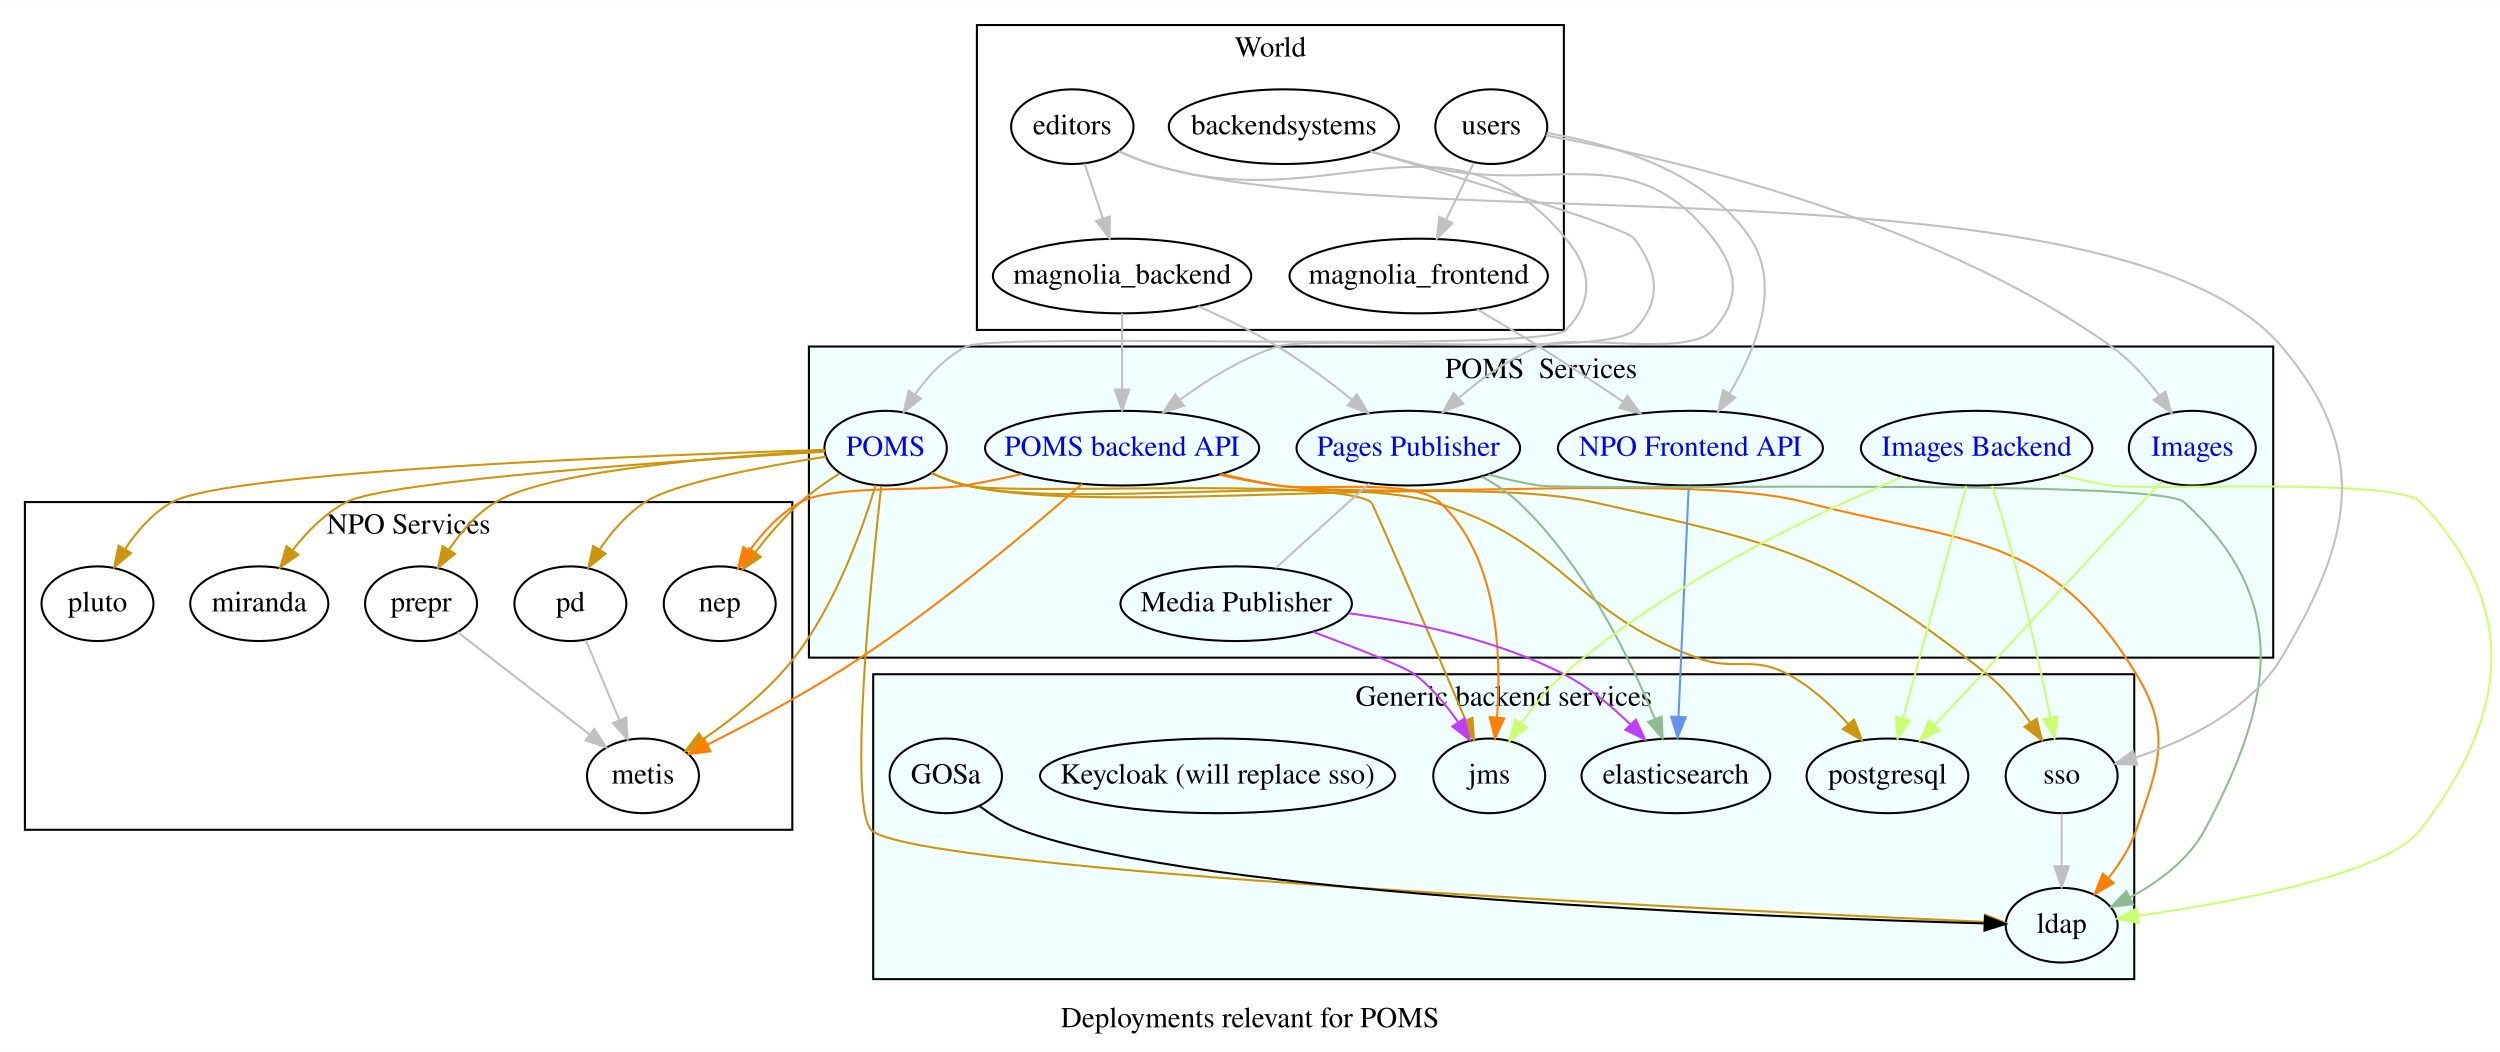
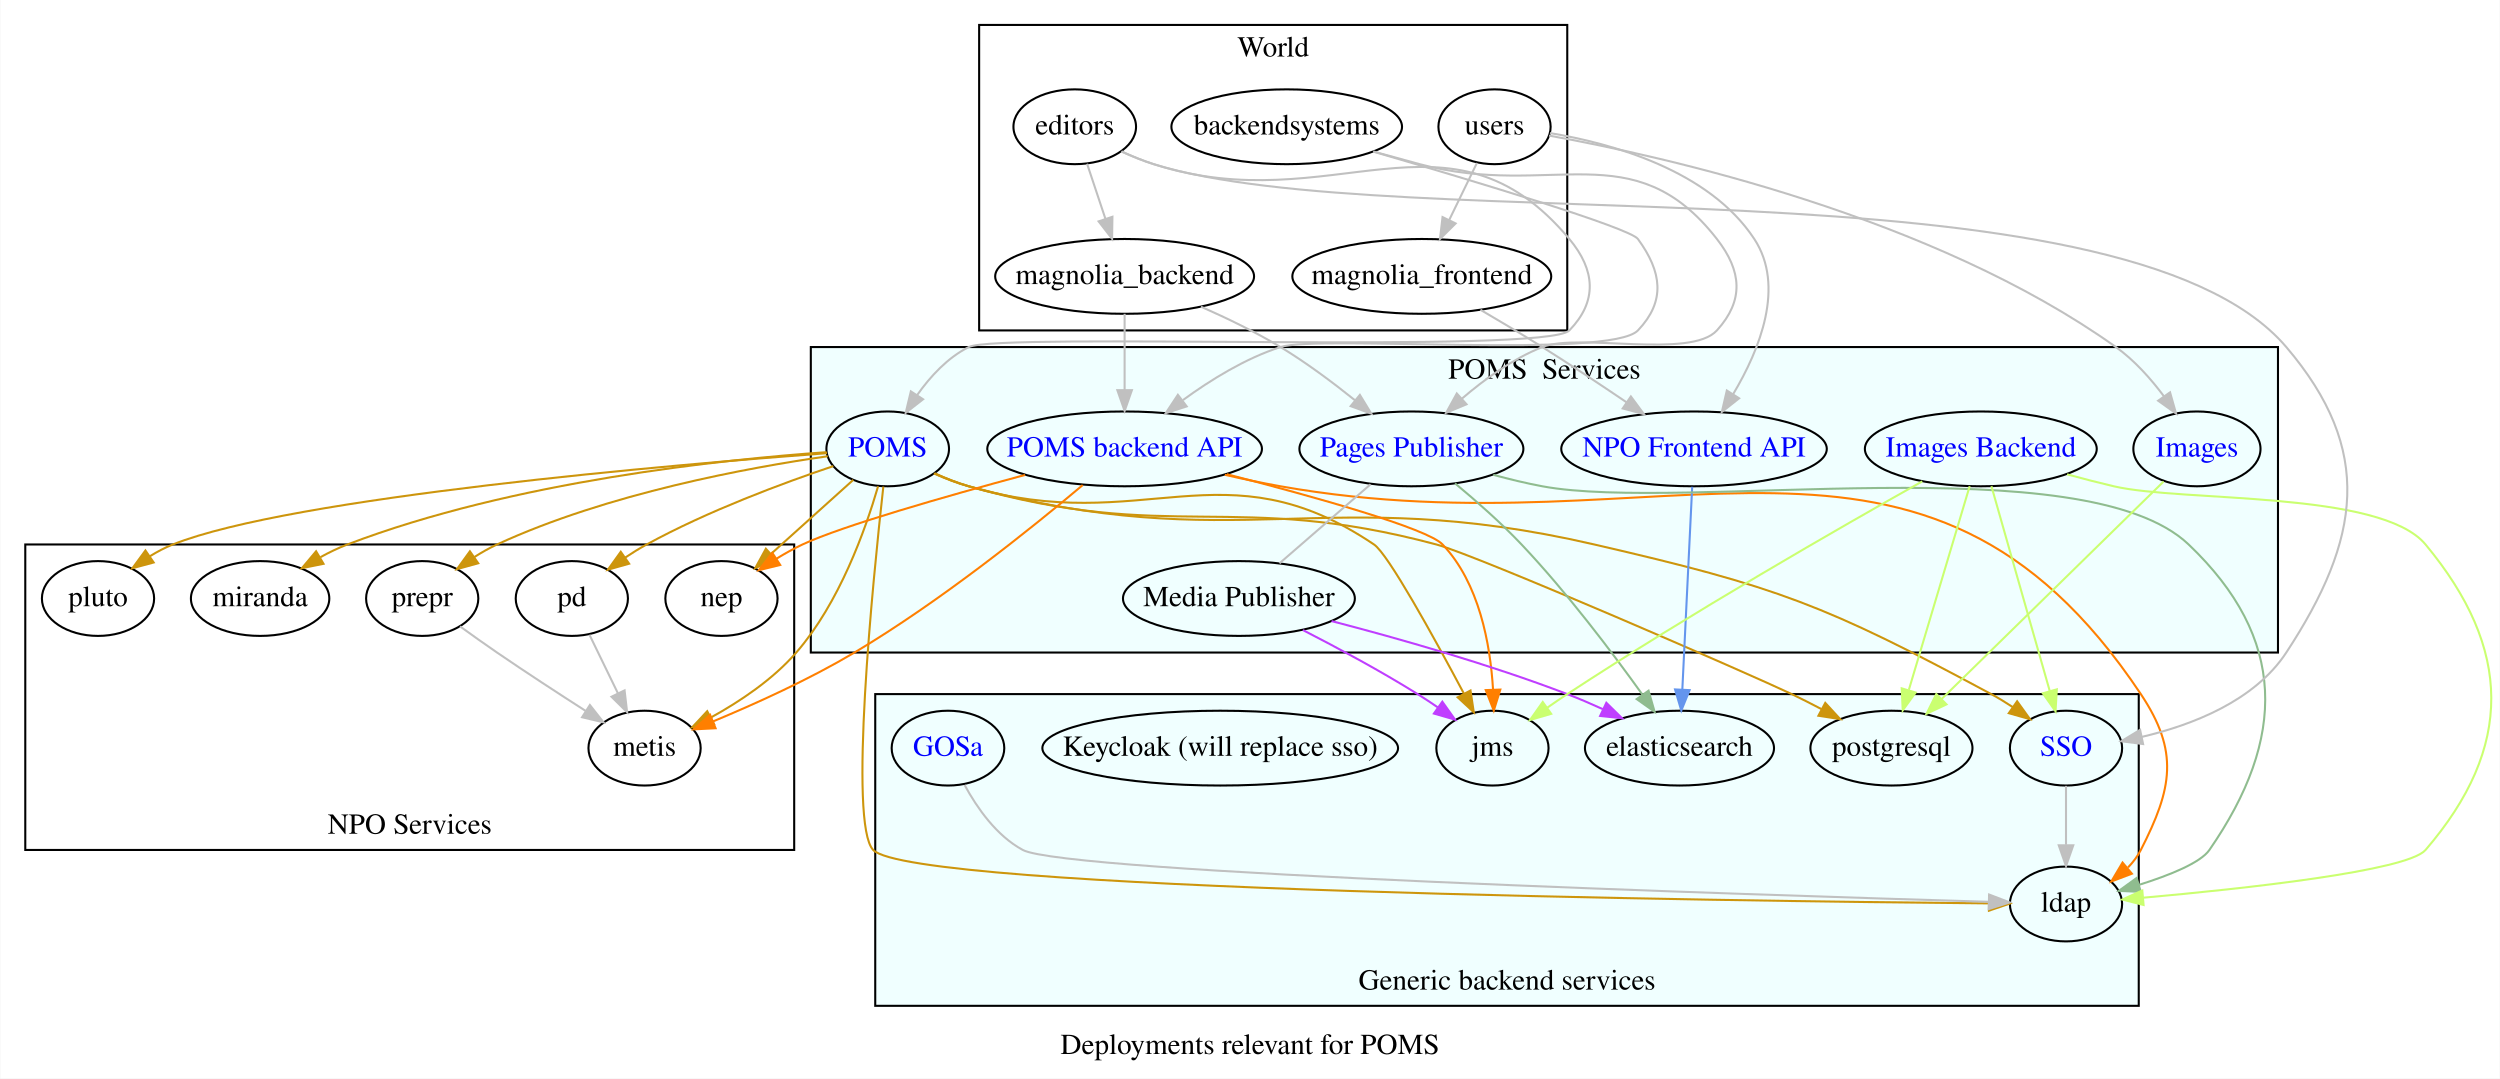
- <svg xmlns="http://www.w3.org/2000/svg" xmlns:xlink="http://www.w3.org/1999/xlink" width="1205pt" height="507pt" viewBox="0.00 0.00 1205.34 507.00">
-   <g id="graph0" class="graph" transform="scale(1 1) rotate(0) translate(4 503)">
-     <polygon fill="#ffffff" stroke="transparent" points="-4,4 -4,-503 1201.341,-503 1201.341,4 -4,4" />
-     <text text-anchor="middle" x="598.67" y="-7.8" font-family="Times,serif" font-size="14.00" fill="#000000">Deployments relevant for POMS</text>
+ <svg xmlns="http://www.w3.org/2000/svg" xmlns:xlink="http://www.w3.org/1999/xlink" width="1203pt" height="519pt" viewBox="0.00 0.00 1202.67 519.00">
+   <g id="graph0" class="graph" transform="scale(1 1) rotate(0) translate(4 515)">
+     <polygon fill="#ffffff" stroke="transparent" points="-4,4 -4,-515 1198.667,-515 1198.667,4 -4,4" />
+     <text text-anchor="middle" x="597.333" y="-7.8" font-family="Times,serif" font-size="14.00" fill="#000000">Deployments relevant for POMS</text>
    <g id="clust1" class="cluster">
-       <polygon fill="#f0ffff" stroke="#000000" points="417,-31 417,-178 1025,-178 1025,-31 417,-31" />
-       <text text-anchor="middle" x="721" y="-162.8" font-family="Times,serif" font-size="14.00" fill="#000000">Generic backend services</text>
+       <polygon fill="#f0ffff" stroke="#000000" points="417,-31 417,-181 1025,-181 1025,-31 417,-31" />
+       <text text-anchor="middle" x="721" y="-38.8" font-family="Times,serif" font-size="14.00" fill="#000000">Generic backend services</text>
    </g>
    <g id="clust2" class="cluster">
-       <polygon fill="none" stroke="#000000" points="467,-344 467,-491 750,-491 750,-344 467,-344" />
-       <text text-anchor="middle" x="608.5" y="-475.8" font-family="Times,serif" font-size="14.00" fill="#000000">World</text>
+       <polygon fill="none" stroke="#000000" points="467,-356 467,-503 750,-503 750,-356 467,-356" />
+       <text text-anchor="middle" x="608.5" y="-487.8" font-family="Times,serif" font-size="14.00" fill="#000000">World</text>
    </g>
    <g id="clust3" class="cluster">
-       <polygon fill="#f0ffff" stroke="#000000" points="386,-186 386,-336 1092,-336 1092,-186 386,-186" />
-       <text text-anchor="middle" x="739" y="-320.8" font-family="Times,serif" font-size="14.00" fill="#000000">POMS  Services</text>
+       <polygon fill="#f0ffff" stroke="#000000" points="386,-201 386,-348 1092,-348 1092,-201 386,-201" />
+       <text text-anchor="middle" x="739" y="-332.8" font-family="Times,serif" font-size="14.00" fill="#000000">POMS  Services</text>
    </g>
    <g id="clust4" class="cluster">
-       <polygon fill="none" stroke="#000000" points="8,-103 8,-261 378,-261 378,-103 8,-103" />
-       <text text-anchor="middle" x="193" y="-245.8" font-family="Times,serif" font-size="14.00" fill="#000000">NPO Services</text>
+       <polygon fill="none" stroke="#000000" points="8,-106 8,-253 378,-253 378,-106 8,-106" />
+       <text text-anchor="middle" x="193" y="-113.8" font-family="Times,serif" font-size="14.00" fill="#000000">NPO Services</text>
    </g>
    <g id="node1" class="node">
      <g id="a_node1">
        <a xlink:href="https://poms.omroep.nl/" xlink:title="POMS">
-           <ellipse fill="none" stroke="#000000" cx="423" cy="-287" rx="29.497" ry="18" />
-           <text text-anchor="middle" x="423" y="-283.3" font-family="Times,serif" font-size="14.00" fill="#0000ff">POMS</text>
+           <ellipse fill="none" stroke="#000000" cx="423" cy="-299" rx="29.497" ry="18" />
+           <text text-anchor="middle" x="423" y="-295.3" font-family="Times,serif" font-size="14.00" fill="#0000ff">POMS</text>
        </a>
      </g>
    </g>
    <g id="node8" class="node">
-       <ellipse fill="none" stroke="#000000" cx="906" cy="-129" rx="38.993" ry="18" />
-       <text text-anchor="middle" x="906" y="-125.3" font-family="Times,serif" font-size="14.00" fill="#000000">postgresql</text>
+       <ellipse fill="none" stroke="#000000" cx="906" cy="-155" rx="38.993" ry="18" />
+       <text text-anchor="middle" x="906" y="-151.3" font-family="Times,serif" font-size="14.00" fill="#000000">postgresql</text>
    </g>
    <g id="edge9" class="edge">
-       <path fill="none" stroke="#cd950c" d="M445.138,-274.951C450.511,-272.546 456.342,-270.349 462,-269 510.668,-257.4 638.98,-275.042 687,-261 749.917,-242.601 752.573,-208.887 814,-186 832.625,-179.06 840.442,-187.315 858,-178 869.065,-172.129 879.141,-162.81 887.173,-153.868" />
-       <polygon fill="#cd950c" stroke="#cd950c" points="889.876,-156.092 893.678,-146.203 884.539,-151.563 889.876,-156.092" />
+       <path fill="none" stroke="#cd950c" d="M445.646,-287.125C450.899,-284.774 456.55,-282.556 462,-281 558.899,-253.335 589.646,-279.02 687,-253 706.917,-247.677 839.414,-189.92 858,-181 862.686,-178.751 867.567,-176.272 872.345,-173.766" />
+       <polygon fill="#cd950c" stroke="#cd950c" points="874.158,-176.765 881.327,-168.964 870.857,-170.592 874.158,-176.765" />
    </g>
    <g id="node10" class="node">
-       <ellipse fill="none" stroke="#000000" cx="990" cy="-129" rx="27" ry="18" />
-       <text text-anchor="middle" x="990" y="-125.3" font-family="Times,serif" font-size="14.00" fill="#000000">sso</text>
+       <g id="a_node10">
+         <a xlink:href="https://sso.omroep.nl" xlink:title="SSO">
+           <ellipse fill="none" stroke="#000000" cx="990" cy="-155" rx="27" ry="18" />
+           <text text-anchor="middle" x="990" y="-151.3" font-family="Times,serif" font-size="14.00" fill="#0000ff">SSO</text>
+         </a>
+       </g>
    </g>
    <g id="edge10" class="edge">
-       <path fill="none" stroke="#cd950c" d="M445.129,-274.913C450.503,-272.511 456.336,-270.323 462,-269 527.375,-253.731 698.471,-275.596 764,-261 853.946,-240.965 882.03,-235.549 954,-178 961.992,-171.609 969.093,-163.033 974.832,-154.842" />
-       <polygon fill="#cd950c" stroke="#cd950c" points="977.928,-156.504 980.503,-146.227 972.082,-152.655 977.928,-156.504" />
+       <path fill="none" stroke="#cd950c" d="M445.197,-287.185C450.568,-284.771 456.383,-282.51 462,-281 591.75,-246.125 632.08,-283.188 763,-253 851.4,-232.616 874.083,-223.934 954,-181 957.491,-179.124 961.032,-176.954 964.462,-174.682" />
+       <polygon fill="#cd950c" stroke="#cd950c" points="966.482,-177.54 972.666,-168.938 962.467,-171.806 966.482,-177.54" />
    </g>
    <g id="node11" class="node">
-       <ellipse fill="none" stroke="#000000" cx="714" cy="-129" rx="27" ry="18" />
-       <text text-anchor="middle" x="714" y="-125.3" font-family="Times,serif" font-size="14.00" fill="#000000">jms</text>
+       <ellipse fill="none" stroke="#000000" cx="714" cy="-155" rx="27" ry="18" />
+       <text text-anchor="middle" x="714" y="-151.3" font-family="Times,serif" font-size="14.00" fill="#000000">jms</text>
    </g>
    <g id="edge11" class="edge">
-       <path fill="none" stroke="#cd950c" d="M445.144,-274.973C450.516,-272.568 456.346,-270.364 462,-269 483.08,-263.915 639.128,-273.281 657,-261 658.166,-260.199 686.268,-194.329 702.57,-155.955" />
-       <polygon fill="#cd950c" stroke="#cd950c" points="705.943,-156.964 706.63,-146.392 699.5,-154.229 705.943,-156.964" />
+       <path fill="none" stroke="#cd950c" d="M445.668,-287.201C450.92,-284.846 456.565,-282.607 462,-281 545.962,-256.172 584.408,-301.953 657,-253 663.751,-248.447 685.593,-208.828 700.194,-181.382" />
+       <polygon fill="#cd950c" stroke="#cd950c" points="703.438,-182.735 705.02,-172.259 697.251,-179.461 703.438,-182.735" />
    </g>
    <g id="node12" class="node">
-       <ellipse fill="none" stroke="#000000" cx="990" cy="-57" rx="27" ry="18" />
-       <text text-anchor="middle" x="990" y="-53.3" font-family="Times,serif" font-size="14.00" fill="#000000">ldap</text>
+       <ellipse fill="none" stroke="#000000" cx="990" cy="-80" rx="27" ry="18" />
+       <text text-anchor="middle" x="990" y="-76.3" font-family="Times,serif" font-size="14.00" fill="#000000">ldap</text>
    </g>
    <g id="edge12" class="edge">
-       <path fill="none" stroke="#cd950c" d="M420.882,-268.792C415.953,-224.709 404.942,-114.98 416,-103 434.263,-83.214 828.419,-64.147 952.766,-58.606" />
-       <polygon fill="#cd950c" stroke="#cd950c" points="953.1,-62.095 962.936,-58.156 952.791,-55.102 953.1,-62.095" />
+       <path fill="none" stroke="#cd950c" d="M420.901,-280.886C415.815,-235.279 404.099,-118.453 416,-106 434.564,-86.577 828.514,-81.431 952.789,-80.288" />
+       <polygon fill="#cd950c" stroke="#cd950c" points="952.984,-83.787 962.952,-80.198 952.922,-76.787 952.984,-83.787" />
    </g>
    <g id="node20" class="node">
-       <ellipse fill="none" stroke="#000000" cx="306" cy="-129" rx="27" ry="18" />
-       <text text-anchor="middle" x="306" y="-125.3" font-family="Times,serif" font-size="14.00" fill="#000000">metis</text>
+       <ellipse fill="none" stroke="#000000" cx="306" cy="-155" rx="27" ry="18" />
+       <text text-anchor="middle" x="306" y="-151.3" font-family="Times,serif" font-size="14.00" fill="#000000">metis</text>
    </g>
    <g id="edge13" class="edge">
-       <path fill="none" stroke="#cd950c" d="M418.183,-269.164C411.786,-247.806 398.919,-211.699 379,-186 367.009,-170.529 349.915,-156.882 335.282,-146.824" />
-       <polygon fill="#cd950c" stroke="#cd950c" points="336.826,-143.648 326.558,-141.04 332.959,-149.483 336.826,-143.648" />
+       <path fill="none" stroke="#cd950c" d="M418.371,-280.982C412.225,-259.882 399.67,-224.794 379,-201 367.718,-188.013 351.867,-177.42 337.817,-169.688" />
+       <polygon fill="#cd950c" stroke="#cd950c" points="339.393,-166.562 328.91,-165.023 336.145,-172.763 339.393,-166.562" />
    </g>
    <g id="node21" class="node">
-       <ellipse fill="none" stroke="#000000" cx="271" cy="-212" rx="27" ry="18" />
-       <text text-anchor="middle" x="271" y="-208.3" font-family="Times,serif" font-size="14.00" fill="#000000">pd</text>
+       <ellipse fill="none" stroke="#000000" cx="271" cy="-227" rx="27" ry="18" />
+       <text text-anchor="middle" x="271" y="-223.3" font-family="Times,serif" font-size="14.00" fill="#000000">pd</text>
    </g>
    <g id="edge14" class="edge">
-       <path fill="none" stroke="#cd950c" d="M394.312,-282.927C364.789,-278.325 321.167,-270.258 307,-261 298.212,-255.257 290.819,-246.581 285.063,-238.117" />
-       <polygon fill="#cd950c" stroke="#cd950c" points="287.943,-236.122 279.668,-229.506 282.011,-239.839 287.943,-236.122" />
+       <path fill="none" stroke="#cd950c" d="M396.829,-290.708C372.759,-282.601 336.445,-269.144 307,-253 303.525,-251.095 299.994,-248.906 296.569,-246.625" />
+       <polygon fill="#cd950c" stroke="#cd950c" points="298.566,-243.75 288.369,-240.872 294.545,-249.481 298.566,-243.75" />
    </g>
    <g id="node22" class="node">
-       <ellipse fill="none" stroke="#000000" cx="199" cy="-212" rx="27" ry="18" />
-       <text text-anchor="middle" x="199" y="-208.3" font-family="Times,serif" font-size="14.00" fill="#000000">prepr</text>
+       <ellipse fill="none" stroke="#000000" cx="199" cy="-227" rx="27" ry="18" />
+       <text text-anchor="middle" x="199" y="-223.3" font-family="Times,serif" font-size="14.00" fill="#000000">prepr</text>
    </g>
    <g id="edge15" class="edge">
-       <path fill="none" stroke="#cd950c" d="M393.681,-285.709C347.704,-283.231 261.184,-276.599 235,-261 225.846,-255.547 218.314,-246.776 212.548,-238.152" />
-       <polygon fill="#cd950c" stroke="#cd950c" points="215.382,-236.076 207.185,-229.363 209.406,-239.722 215.382,-236.076" />
+       <path fill="none" stroke="#cd950c" d="M394.154,-295.458C356.244,-290.029 288.23,-277.588 235,-253 231.326,-251.303 227.644,-249.208 224.113,-246.95" />
+       <polygon fill="#cd950c" stroke="#cd950c" points="225.946,-243.963 215.736,-241.136 221.955,-249.713 225.946,-243.963" />
    </g>
    <g id="node23" class="node">
-       <ellipse fill="none" stroke="#000000" cx="121" cy="-212" rx="33.295" ry="18" />
-       <text text-anchor="middle" x="121" y="-208.3" font-family="Times,serif" font-size="14.00" fill="#000000">miranda</text>
+       <ellipse fill="none" stroke="#000000" cx="121" cy="-227" rx="33.295" ry="18" />
+       <text text-anchor="middle" x="121" y="-223.3" font-family="Times,serif" font-size="14.00" fill="#000000">miranda</text>
    </g>
    <g id="edge16" class="edge">
-       <path fill="none" stroke="#cd950c" d="M393.528,-285.289C329.753,-281.41 183.059,-271.466 163,-261 152.762,-255.658 143.961,-246.676 137.098,-237.85" />
-       <polygon fill="#cd950c" stroke="#cd950c" points="139.812,-235.63 131.129,-229.56 134.132,-239.72 139.812,-235.63" />
+       <path fill="none" stroke="#cd950c" d="M393.576,-297.412C344.357,-293.971 242.868,-283.493 163,-253 158.646,-251.338 154.248,-249.21 150.021,-246.888" />
+       <polygon fill="#cd950c" stroke="#cd950c" points="151.508,-243.701 141.123,-241.604 147.934,-249.719 151.508,-243.701" />
    </g>
    <g id="node24" class="node">
-       <ellipse fill="none" stroke="#000000" cx="43" cy="-212" rx="27" ry="18" />
-       <text text-anchor="middle" x="43" y="-208.3" font-family="Times,serif" font-size="14.00" fill="#000000">pluto</text>
+       <ellipse fill="none" stroke="#000000" cx="43" cy="-227" rx="27" ry="18" />
+       <text text-anchor="middle" x="43" y="-223.3" font-family="Times,serif" font-size="14.00" fill="#000000">pluto</text>
    </g>
    <g id="edge17" class="edge">
-       <path fill="none" stroke="#cd950c" d="M393.563,-286.176C315.299,-283.791 106.171,-276.067 79,-261 69.584,-255.779 61.956,-246.939 56.186,-238.194" />
-       <polygon fill="#cd950c" stroke="#cd950c" points="59.186,-236.39 51.039,-229.617 53.184,-239.992 59.186,-236.39" />
+       <path fill="none" stroke="#cd950c" d="M393.785,-296.933C321.543,-291.53 136.233,-275.807 79,-253 75.24,-251.502 71.508,-249.524 67.951,-247.328" />
+       <polygon fill="#cd950c" stroke="#cd950c" points="69.778,-244.336 59.552,-241.563 65.816,-250.107 69.778,-244.336" />
    </g>
    <g id="node25" class="node">
-       <ellipse fill="none" stroke="#000000" cx="343" cy="-212" rx="27" ry="18" />
-       <text text-anchor="middle" x="343" y="-208.3" font-family="Times,serif" font-size="14.00" fill="#000000">nep</text>
+       <ellipse fill="none" stroke="#000000" cx="343" cy="-227" rx="27" ry="18" />
+       <text text-anchor="middle" x="343" y="-223.3" font-family="Times,serif" font-size="14.00" fill="#000000">nep</text>
    </g>
    <g id="edge18" class="edge">
-       <path fill="none" stroke="#cd950c" d="M400.758,-274.775C394.386,-270.788 387.643,-266.069 382,-261 374.076,-253.882 366.505,-245.036 360.178,-236.827" />
-       <polygon fill="#cd950c" stroke="#cd950c" points="362.842,-234.544 354.071,-228.602 357.222,-238.717 362.842,-234.544" />
+       <path fill="none" stroke="#cd950c" d="M406.424,-284.082C394.978,-273.78 379.581,-259.923 366.824,-248.442" />
+       <polygon fill="#cd950c" stroke="#cd950c" points="369.055,-245.741 359.281,-241.653 364.373,-250.944 369.055,-245.741" />
    </g>
    <g id="node2" class="node">
      <g id="a_node2">
        <a xlink:href="https://api.poms.omroep.nl/" xlink:title="POMS backend API">
-           <ellipse fill="none" stroke="#000000" cx="537" cy="-287" rx="66.089" ry="18" />
-           <text text-anchor="middle" x="537" y="-283.3" font-family="Times,serif" font-size="14.00" fill="#0000ff">POMS backend API</text>
+           <ellipse fill="none" stroke="#000000" cx="537" cy="-299" rx="66.089" ry="18" />
+           <text text-anchor="middle" x="537" y="-295.3" font-family="Times,serif" font-size="14.00" fill="#0000ff">POMS backend API</text>
        </a>
      </g>
    </g>
    <g id="edge19" class="edge">
-       <path fill="none" stroke="#ff7f00" d="M584.816,-274.519C593.804,-272.459 603.156,-270.508 612,-269 629.176,-266.071 677.21,-272.833 690,-261 718.17,-234.936 720.02,-187.743 717.762,-157.415" />
-       <polygon fill="#ff7f00" stroke="#ff7f00" points="721.21,-156.702 716.785,-147.075 714.241,-157.36 721.21,-156.702" />
+       <path fill="none" stroke="#ff7f00" d="M586.198,-286.809C628.072,-276.014 682.6,-260.795 690,-253 707.643,-234.417 712.959,-205.072 714.276,-183.332" />
+       <polygon fill="#ff7f00" stroke="#ff7f00" points="717.783,-183.171 714.64,-173.053 710.788,-182.923 717.783,-183.171" />
    </g>
    <g id="edge20" class="edge">
-       <path fill="none" stroke="#ff7f00" d="M583.933,-274.187C593.173,-272.104 602.843,-270.23 612,-269 667.97,-261.482 811.354,-275.245 866,-261 943.519,-240.792 984.392,-246.457 1026,-178 1043.313,-149.515 1036.865,-134.513 1026,-103 1023.101,-94.593 1017.965,-86.549 1012.463,-79.604" />
-       <polygon fill="#ff7f00" stroke="#ff7f00" points="1015.114,-77.319 1005.95,-72.002 1009.798,-81.873 1015.114,-77.319" />
+       <path fill="none" stroke="#ff7f00" d="M585.235,-286.524C594.098,-284.488 603.298,-282.544 612,-281 798.38,-247.93 920.968,-338.479 1026,-181 1044.496,-153.269 1041.175,-135.679 1026,-106 1024.421,-102.911 1022.284,-100.105 1019.835,-97.577" />
+       <polygon fill="#ff7f00" stroke="#ff7f00" points="1021.704,-94.576 1011.796,-90.826 1017.203,-99.937 1021.704,-94.576" />
    </g>
    <g id="edge21" class="edge">
-       <path fill="none" stroke="#ff7f00" d="M517.758,-269.766C493.734,-248.684 450.928,-212.534 411,-186 387.073,-170.1 358.301,-154.72 336.931,-143.951" />
-       <polygon fill="#ff7f00" stroke="#ff7f00" points="338.481,-140.813 327.97,-139.487 335.36,-147.079 338.481,-140.813" />
+       <path fill="none" stroke="#ff7f00" d="M516.825,-281.569C492.072,-260.721 448.294,-225.566 407,-201 385.228,-188.047 359.177,-176.265 338.986,-167.868" />
+       <polygon fill="#ff7f00" stroke="#ff7f00" points="340.17,-164.571 329.589,-164.028 337.522,-171.051 340.17,-164.571" />
    </g>
    <g id="edge22" class="edge">
-       <path fill="none" stroke="#ff7f00" d="M488.542,-274.519C479.434,-272.459 469.959,-270.508 461,-269 443.599,-266.071 397.488,-269.455 382,-261 372.02,-255.551 363.686,-246.377 357.318,-237.431" />
-       <polygon fill="#ff7f00" stroke="#ff7f00" points="360.235,-235.497 351.825,-229.052 354.381,-239.334 360.235,-235.497" />
+       <path fill="none" stroke="#ff7f00" d="M489.089,-286.466C451.001,-276.191 401.063,-261.934 382,-253 377.825,-251.043 373.588,-248.68 369.521,-246.184" />
+       <polygon fill="#ff7f00" stroke="#ff7f00" points="371.267,-243.145 360.978,-240.619 367.447,-249.01 371.267,-243.145" />
    </g>
    <g id="node3" class="node">
      <g id="a_node3">
        <a xlink:href="https://rs.poms.omroep.nl/" xlink:title="NPO Frontend API">
-           <ellipse fill="none" stroke="#000000" cx="811" cy="-287" rx="63.889" ry="18" />
-           <text text-anchor="middle" x="811" y="-283.3" font-family="Times,serif" font-size="14.00" fill="#0000ff">NPO Frontend API</text>
+           <ellipse fill="none" stroke="#000000" cx="811" cy="-299" rx="63.889" ry="18" />
+           <text text-anchor="middle" x="811" y="-295.3" font-family="Times,serif" font-size="14.00" fill="#0000ff">NPO Frontend API</text>
        </a>
      </g>
    </g>
    <g id="node9" class="node">
-       <ellipse fill="none" stroke="#000000" cx="804" cy="-129" rx="45.492" ry="18" />
-       <text text-anchor="middle" x="804" y="-125.3" font-family="Times,serif" font-size="14.00" fill="#000000">elasticsearch</text>
+       <ellipse fill="none" stroke="#000000" cx="804" cy="-155" rx="45.492" ry="18" />
+       <text text-anchor="middle" x="804" y="-151.3" font-family="Times,serif" font-size="14.00" fill="#000000">elasticsearch</text>
    </g>
    <g id="edge23" class="edge">
-       <path fill="none" stroke="#6495ed" d="M810.197,-268.875C808.99,-241.639 806.698,-189.907 805.265,-157.562" />
-       <polygon fill="#6495ed" stroke="#6495ed" points="808.755,-157.235 804.815,-147.4 801.761,-157.545 808.755,-157.235" />
+       <path fill="none" stroke="#6495ed" d="M810.113,-280.762C808.919,-256.201 806.783,-212.247 805.378,-183.354" />
+       <polygon fill="#6495ed" stroke="#6495ed" points="808.861,-182.908 804.879,-173.09 801.869,-183.248 808.861,-182.908" />
    </g>
    <g id="node4" class="node">
      <g id="a_node4">
        <a xlink:href="https://publish.pages.omroep.nl/" xlink:title="Pages Publisher">
-           <ellipse fill="none" stroke="#000000" cx="675" cy="-287" rx="53.891" ry="18" />
-           <text text-anchor="middle" x="675" y="-283.3" font-family="Times,serif" font-size="14.00" fill="#0000ff">Pages Publisher</text>
+           <ellipse fill="none" stroke="#000000" cx="675" cy="-299" rx="53.891" ry="18" />
+           <text text-anchor="middle" x="675" y="-295.3" font-family="Times,serif" font-size="14.00" fill="#0000ff">Pages Publisher</text>
        </a>
      </g>
    </g>
    <g id="node5" class="node">
-       <ellipse fill="none" stroke="#000000" cx="592" cy="-212" rx="55.79" ry="18" />
-       <text text-anchor="middle" x="592" y="-208.3" font-family="Times,serif" font-size="14.00" fill="#000000">Media Publisher</text>
+       <ellipse fill="none" stroke="#000000" cx="592" cy="-227" rx="55.79" ry="18" />
+       <text text-anchor="middle" x="592" y="-223.3" font-family="Times,serif" font-size="14.00" fill="#000000">Media Publisher</text>
    </g>
    <g id="edge28" class="edge">
-       <path fill="none" stroke="#c0c0c0" d="M656.166,-269.981C642.678,-257.794 624.583,-241.442 611.047,-229.211" />
+       <path fill="none" stroke="#c0c0c0" d="M655.33,-281.937C642.099,-270.46 624.73,-255.392 611.529,-243.94" />
    </g>
    <g id="edge24" class="edge">
-       <path fill="none" stroke="#8fbc8f" d="M710.535,-273.233C716.786,-269.829 722.911,-265.762 728,-261 759.607,-231.423 781.868,-185.697 793.812,-156.57" />
-       <polygon fill="#8fbc8f" stroke="#8fbc8f" points="797.169,-157.599 797.604,-147.013 790.662,-155.017 797.169,-157.599" />
+       <path fill="none" stroke="#8fbc8f" d="M695.985,-282.414C706.086,-274.032 718.118,-263.442 728,-253 749.754,-230.011 771.584,-201.11 786.23,-180.667" />
+       <polygon fill="#8fbc8f" stroke="#8fbc8f" points="789.117,-182.647 792.046,-172.465 783.407,-178.598 789.117,-182.647" />
    </g>
    <g id="edge25" class="edge">
-       <path fill="none" stroke="#8fbc8f" d="M713.643,-274.302C721.616,-272.152 730.017,-270.223 738,-269 755.084,-266.383 1036.217,-272.632 1049,-261 1101.041,-213.643 1092.201,-165.037 1059,-103 1051.273,-88.561 1036.789,-77.872 1023.08,-70.45" />
-       <polygon fill="#8fbc8f" stroke="#8fbc8f" points="1024.316,-67.156 1013.804,-65.829 1021.194,-73.421 1024.316,-67.156" />
+       <path fill="none" stroke="#8fbc8f" d="M714.385,-286.517C722.15,-284.406 730.284,-282.436 738,-281 806.219,-268.301 998.765,-300.87 1049,-253 1096.407,-207.825 1096.257,-159.853 1059,-106 1054.728,-99.825 1039.883,-93.85 1025.052,-89.188" />
+       <polygon fill="#8fbc8f" stroke="#8fbc8f" points="1026.002,-85.819 1015.419,-86.326 1024.008,-92.529 1026.002,-85.819" />
    </g>
    <g id="edge26" class="edge">
-       <path fill="none" stroke="#bf3eff" d="M646.302,-207.407C677.934,-203.039 717.802,-194.535 750,-178 761.789,-171.946 772.966,-162.649 782.061,-153.774" />
-       <polygon fill="#bf3eff" stroke="#bf3eff" points="784.687,-156.095 789.178,-146.499 779.683,-151.199 784.687,-156.095" />
+       <path fill="none" stroke="#bf3eff" d="M636.576,-216.131C668.587,-207.819 712.519,-195.366 750,-181 755.602,-178.853 761.419,-176.354 767.072,-173.771" />
+       <polygon fill="#bf3eff" stroke="#bf3eff" points="768.808,-176.822 776.36,-169.391 765.822,-170.49 768.808,-176.822" />
    </g>
    <g id="edge27" class="edge">
-       <path fill="none" stroke="#bf3eff" d="M629.077,-198.432C650.377,-190.446 673.741,-181.284 678,-178 686.19,-171.685 693.384,-163.028 699.144,-154.745" />
-       <polygon fill="#bf3eff" stroke="#bf3eff" points="702.08,-156.651 704.61,-146.363 696.216,-152.828 702.08,-156.651" />
+       <path fill="none" stroke="#bf3eff" d="M622.812,-211.794C639.459,-203.263 660.192,-192.123 678,-181 681.196,-179.004 684.484,-176.822 687.712,-174.599" />
+       <polygon fill="#bf3eff" stroke="#bf3eff" points="689.879,-177.352 696.013,-168.714 685.831,-171.642 689.879,-177.352" />
    </g>
    <g id="node6" class="node">
      <g id="a_node6">
        <a xlink:href="https://images.poms.omroep.nl" xlink:title="Images">
-           <ellipse fill="none" stroke="#000000" cx="1053" cy="-287" rx="30.595" ry="18" />
-           <text text-anchor="middle" x="1053" y="-283.3" font-family="Times,serif" font-size="14.00" fill="#0000ff">Images</text>
+           <ellipse fill="none" stroke="#000000" cx="1053" cy="-299" rx="30.595" ry="18" />
+           <text text-anchor="middle" x="1053" y="-295.3" font-family="Times,serif" font-size="14.00" fill="#0000ff">Images</text>
        </a>
      </g>
    </g>
    <g id="edge29" class="edge">
-       <path fill="none" stroke="#caff70" d="M1038.096,-270.981C1012.283,-243.236 959.107,-186.081 928.683,-153.381" />
-       <polygon fill="#caff70" stroke="#caff70" points="931.205,-150.953 921.831,-146.015 926.08,-155.721 931.205,-150.953" />
+       <path fill="none" stroke="#caff70" d="M1036.989,-283.315C1011.195,-258.048 960.29,-208.182 930.096,-178.605" />
+       <polygon fill="#caff70" stroke="#caff70" points="932.487,-176.047 922.894,-171.549 927.588,-181.048 932.487,-176.047" />
    </g>
    <g id="node7" class="node">
      <g id="a_node7">
-         <a xlink:href="https://images-backend.poms.omroep.nl" xlink:title="Images Backend">
-           <ellipse fill="none" stroke="#000000" cx="949" cy="-287" rx="55.79" ry="18" />
-           <text text-anchor="middle" x="949" y="-283.3" font-family="Times,serif" font-size="14.00" fill="#0000ff">Images Backend</text>
+         <a xlink:href="https://poms.omroep.nl/images/" xlink:title="Images Backend">
+           <ellipse fill="none" stroke="#000000" cx="949" cy="-299" rx="55.79" ry="18" />
+           <text text-anchor="middle" x="949" y="-295.3" font-family="Times,serif" font-size="14.00" fill="#0000ff">Images Backend</text>
        </a>
      </g>
    </g>
    <g id="edge30" class="edge">
-       <path fill="none" stroke="#caff70" d="M944.067,-268.875C936.583,-241.374 922.302,-188.899 913.518,-156.625" />
-       <polygon fill="#caff70" stroke="#caff70" points="916.878,-155.643 910.875,-146.913 910.124,-157.481 916.878,-155.643" />
+       <path fill="none" stroke="#caff70" d="M943.641,-281.053C936.302,-256.477 923.051,-212.101 914.39,-183.097" />
+       <polygon fill="#caff70" stroke="#caff70" points="917.642,-181.753 911.427,-173.173 910.934,-183.756 917.642,-181.753" />
    </g>
    <g id="edge31" class="edge">
-       <path fill="none" stroke="#caff70" d="M956.313,-268.927C957.275,-266.288 958.202,-263.588 959,-261 969.894,-225.649 979.094,-183.961 984.575,-157.036" />
-       <polygon fill="#caff70" stroke="#caff70" points="988.024,-157.636 986.557,-147.143 981.161,-156.261 988.024,-157.636" />
+       <path fill="none" stroke="#caff70" d="M954.11,-281.053C961.145,-256.343 973.88,-211.615 982.135,-182.623" />
+       <polygon fill="#caff70" stroke="#caff70" points="985.582,-183.297 984.955,-172.72 978.85,-181.38 985.582,-183.297" />
    </g>
    <g id="edge32" class="edge">
-       <path fill="none" stroke="#caff70" d="M913.026,-272.984C870.769,-255.309 800.087,-221.853 750,-178 742.301,-171.259 735.271,-162.598 729.507,-154.436" />
-       <polygon fill="#caff70" stroke="#caff70" points="732.254,-152.248 723.778,-145.891 726.439,-156.146 732.254,-152.248" />
+       <path fill="none" stroke="#caff70" d="M920.829,-283.361C881.824,-261.468 809.453,-219.982 750,-181 746.849,-178.934 743.589,-176.709 740.376,-174.461" />
+       <polygon fill="#caff70" stroke="#caff70" points="742.264,-171.509 732.091,-168.551 738.199,-177.208 742.264,-171.509" />
    </g>
    <g id="edge33" class="edge">
-       <path fill="none" stroke="#caff70" d="M988.98,-274.296C996.871,-272.204 1005.142,-270.298 1013,-269 1029.467,-266.28 1151.517,-273.112 1163,-261 1211.314,-210.04 1205.802,-158.67 1163,-103 1146.524,-81.571 1072.563,-68.025 1026.845,-61.543" />
-       <polygon fill="#caff70" stroke="#caff70" points="1027.099,-58.045 1016.716,-60.157 1026.149,-64.981 1027.099,-58.045" />
+       <path fill="none" stroke="#caff70" d="M990.517,-286.74C997.972,-284.706 1005.694,-282.706 1013,-281 1046.021,-273.291 1141.334,-279.085 1163,-253 1204.744,-202.742 1205.627,-155.512 1163,-106 1154.254,-95.841 1075.293,-87.329 1027.122,-83.023" />
+       <polygon fill="#caff70" stroke="#caff70" points="1027.322,-79.527 1017.056,-82.144 1026.714,-86.501 1027.322,-79.527" />
    </g>
    <g id="edge37" class="edge">
-       <path fill="none" stroke="#c0c0c0" d="M990,-110.831C990,-103.131 990,-93.974 990,-85.417" />
-       <polygon fill="#c0c0c0" stroke="#c0c0c0" points="993.5,-85.413 990,-75.413 986.5,-85.413 993.5,-85.413" />
+       <path fill="none" stroke="#c0c0c0" d="M990,-136.845C990,-128.34 990,-118.008 990,-108.496" />
+       <polygon fill="#c0c0c0" stroke="#c0c0c0" points="993.5,-108.248 990,-98.248 986.5,-108.248 993.5,-108.248" />
    </g>
    <g id="node13" class="node">
-       <ellipse fill="none" stroke="#000000" cx="583" cy="-129" rx="85.585" ry="18" />
-       <text text-anchor="middle" x="583" y="-125.3" font-family="Times,serif" font-size="14.00" fill="#000000">Keycloak (will replace sso)</text>
+       <ellipse fill="none" stroke="#000000" cx="583" cy="-155" rx="85.585" ry="18" />
+       <text text-anchor="middle" x="583" y="-151.3" font-family="Times,serif" font-size="14.00" fill="#000000">Keycloak (will replace sso)</text>
    </g>
    <g id="node14" class="node">
      <g id="a_node14">
        <a xlink:href="https://admin.sso.omroep.nl/" xlink:title="GOSa">
-           <ellipse fill="none" stroke="#000000" cx="452" cy="-129" rx="27.097" ry="18" />
-           <text text-anchor="middle" x="452" y="-125.3" font-family="Times,serif" font-size="14.00" fill="#000000">GOSa</text>
+           <ellipse fill="none" stroke="#000000" cx="452" cy="-155" rx="27.097" ry="18" />
+           <text text-anchor="middle" x="452" y="-151.3" font-family="Times,serif" font-size="14.00" fill="#0000ff">GOSa</text>
        </a>
      </g>
    </g>
    <g id="edge40" class="edge">
-       <path fill="none" stroke="#000000" d="M468.487,-114.269C474.274,-109.902 481.069,-105.596 488,-103 573.289,-71.049 851.721,-60.646 952.858,-57.872" />
-       <polygon fill="#000000" stroke="#000000" points="953.01,-61.37 962.913,-57.606 952.824,-54.372 953.01,-61.37" />
+       <path fill="none" stroke="#c0c0c0" d="M459.985,-137.285C465.993,-126.216 475.363,-112.813 488,-106 508.372,-95.017 839.753,-84.381 952.663,-81.06" />
+       <polygon fill="#c0c0c0" stroke="#c0c0c0" points="952.996,-84.552 962.89,-80.762 952.792,-77.555 952.996,-84.552" />
    </g>
    <g id="node15" class="node">
-       <ellipse fill="none" stroke="#000000" cx="680" cy="-370" rx="62.289" ry="18" />
-       <text text-anchor="middle" x="680" y="-366.3" font-family="Times,serif" font-size="14.00" fill="#000000">magnolia_frontend</text>
+       <ellipse fill="none" stroke="#000000" cx="680" cy="-382" rx="62.289" ry="18" />
+       <text text-anchor="middle" x="680" y="-378.3" font-family="Times,serif" font-size="14.00" fill="#000000">magnolia_frontend</text>
    </g>
    <g id="edge36" class="edge">
-       <path fill="none" stroke="#c0c0c0" d="M708.233,-353.912C717.762,-348.36 728.412,-342.021 738,-336 751.444,-327.558 766.013,-317.889 778.573,-309.382" />
-       <polygon fill="#c0c0c0" stroke="#c0c0c0" points="780.612,-312.228 786.91,-303.708 776.674,-306.441 780.612,-312.228" />
+       <path fill="none" stroke="#c0c0c0" d="M708.233,-365.912C717.762,-360.36 728.412,-354.021 738,-348 751.444,-339.558 766.013,-329.889 778.573,-321.382" />
+       <polygon fill="#c0c0c0" stroke="#c0c0c0" points="780.612,-324.228 786.91,-315.708 776.674,-318.441 780.612,-324.228" />
    </g>
    <g id="node16" class="node">
-       <ellipse fill="none" stroke="#000000" cx="537" cy="-370" rx="62.289" ry="18" />
-       <text text-anchor="middle" x="537" y="-366.3" font-family="Times,serif" font-size="14.00" fill="#000000">magnolia_backend</text>
+       <ellipse fill="none" stroke="#000000" cx="537" cy="-382" rx="62.289" ry="18" />
+       <text text-anchor="middle" x="537" y="-378.3" font-family="Times,serif" font-size="14.00" fill="#000000">magnolia_backend</text>
    </g>
    <g id="edge34" class="edge">
-       <path fill="none" stroke="#c0c0c0" d="M537,-351.99C537,-341.296 537,-327.499 537,-315.371" />
-       <polygon fill="#c0c0c0" stroke="#c0c0c0" points="540.5,-315.261 537,-305.261 533.5,-315.261 540.5,-315.261" />
+       <path fill="none" stroke="#c0c0c0" d="M537,-363.99C537,-353.296 537,-339.499 537,-327.371" />
+       <polygon fill="#c0c0c0" stroke="#c0c0c0" points="540.5,-327.261 537,-317.261 533.5,-327.261 540.5,-327.261" />
    </g>
    <g id="edge35" class="edge">
-       <path fill="none" stroke="#c0c0c0" d="M573.737,-355.41C586.206,-349.923 600.007,-343.243 612,-336 624.382,-328.522 637.141,-318.995 647.912,-310.333" />
-       <polygon fill="#c0c0c0" stroke="#c0c0c0" points="650.209,-312.975 655.721,-303.927 645.769,-307.563 650.209,-312.975" />
+       <path fill="none" stroke="#c0c0c0" d="M573.737,-367.41C586.206,-361.923 600.007,-355.243 612,-348 624.382,-340.522 637.141,-330.995 647.912,-322.333" />
+       <polygon fill="#c0c0c0" stroke="#c0c0c0" points="650.209,-324.975 655.721,-315.927 645.769,-319.563 650.209,-324.975" />
    </g>
    <g id="node17" class="node">
-       <ellipse fill="none" stroke="#000000" cx="715" cy="-442" rx="27" ry="18" />
-       <text text-anchor="middle" x="715" y="-438.3" font-family="Times,serif" font-size="14.00" fill="#000000">users</text>
+       <ellipse fill="none" stroke="#000000" cx="715" cy="-454" rx="27" ry="18" />
+       <text text-anchor="middle" x="715" y="-450.3" font-family="Times,serif" font-size="14.00" fill="#000000">users</text>
    </g>
    <g id="edge4" class="edge">
-       <path fill="none" stroke="#c0c0c0" d="M741.69,-438.965C771.449,-433.995 818.25,-421.088 840,-388 854.906,-365.324 842.698,-334.899 829.854,-313.388" />
-       <polygon fill="#c0c0c0" stroke="#c0c0c0" points="832.697,-311.335 824.387,-304.762 826.784,-315.082 832.697,-311.335" />
+       <path fill="none" stroke="#c0c0c0" d="M741.69,-450.965C771.449,-445.995 818.25,-433.088 840,-400 854.906,-377.324 842.698,-346.899 829.854,-325.388" />
+       <polygon fill="#c0c0c0" stroke="#c0c0c0" points="832.697,-323.335 824.387,-316.762 826.784,-327.082 832.697,-323.335" />
    </g>
    <g id="edge5" class="edge">
-       <path fill="none" stroke="#c0c0c0" d="M741.25,-437.745C796.225,-427.813 925.672,-399.008 1014,-336 1022.896,-329.654 1030.817,-320.739 1037.159,-312.25" />
-       <polygon fill="#c0c0c0" stroke="#c0c0c0" points="1040.062,-314.207 1042.951,-304.014 1034.336,-310.18 1040.062,-314.207" />
+       <path fill="none" stroke="#c0c0c0" d="M741.25,-449.745C796.225,-439.813 925.672,-411.008 1014,-348 1022.896,-341.654 1030.817,-332.739 1037.159,-324.25" />
+       <polygon fill="#c0c0c0" stroke="#c0c0c0" points="1040.062,-326.207 1042.951,-316.014 1034.336,-322.18 1040.062,-326.207" />
    </g>
    <g id="edge6" class="edge">
-       <path fill="none" stroke="#c0c0c0" d="M706.528,-424.571C702.533,-416.354 697.675,-406.361 693.213,-397.182" />
-       <polygon fill="#c0c0c0" stroke="#c0c0c0" points="696.28,-395.484 688.76,-388.021 689.984,-398.545 696.28,-395.484" />
+       <path fill="none" stroke="#c0c0c0" d="M706.528,-436.571C702.533,-428.354 697.675,-418.361 693.213,-409.182" />
+       <polygon fill="#c0c0c0" stroke="#c0c0c0" points="696.28,-407.484 688.76,-400.021 689.984,-410.545 696.28,-407.484" />
    </g>
    <g id="node18" class="node">
-       <ellipse fill="none" stroke="#000000" cx="615" cy="-442" rx="55.491" ry="18" />
-       <text text-anchor="middle" x="615" y="-438.3" font-family="Times,serif" font-size="14.00" fill="#000000">backendsystems</text>
+       <ellipse fill="none" stroke="#000000" cx="615" cy="-454" rx="55.491" ry="18" />
+       <text text-anchor="middle" x="615" y="-450.3" font-family="Times,serif" font-size="14.00" fill="#000000">backendsystems</text>
    </g>
    <g id="edge7" class="edge">
-       <path fill="none" stroke="#c0c0c0" d="M656.81,-429.977C705.583,-415.755 780.106,-393.332 784,-388 795.533,-372.207 797.503,-358.145 784,-344 770.79,-330.161 630.205,-341.884 612,-336 595.125,-330.546 578.403,-320.23 565.046,-310.464" />
-       <polygon fill="#c0c0c0" stroke="#c0c0c0" points="566.865,-307.451 556.787,-304.183 562.628,-313.022 566.865,-307.451" />
+       <path fill="none" stroke="#c0c0c0" d="M656.81,-441.977C705.583,-427.755 780.106,-405.332 784,-400 795.533,-384.207 797.503,-370.145 784,-356 770.79,-342.161 630.205,-353.884 612,-348 595.125,-342.546 578.403,-332.23 565.046,-322.464" />
+       <polygon fill="#c0c0c0" stroke="#c0c0c0" points="566.865,-319.451 556.787,-316.183 562.628,-325.022 566.865,-319.451" />
    </g>
    <g id="edge8" class="edge">
-       <path fill="none" stroke="#c0c0c0" d="M656.611,-430.118C664.056,-428.043 671.75,-425.932 679,-424 742.329,-407.126 781.709,-439.691 822,-388 834.022,-372.576 835.156,-358.469 822,-344 809.385,-330.127 755.427,-342.92 738,-336 723.803,-330.362 710.15,-320.493 699.206,-311.083" />
-       <polygon fill="#c0c0c0" stroke="#c0c0c0" points="701.524,-308.46 691.746,-304.379 696.844,-313.666 701.524,-308.46" />
+       <path fill="none" stroke="#c0c0c0" d="M656.611,-442.118C664.056,-440.043 671.75,-437.932 679,-436 742.329,-419.126 781.709,-451.691 822,-400 834.022,-384.576 835.156,-370.469 822,-356 809.385,-342.127 755.427,-354.92 738,-348 723.803,-342.362 710.15,-332.493 699.206,-323.083" />
+       <polygon fill="#c0c0c0" stroke="#c0c0c0" points="701.524,-320.46 691.746,-316.379 696.844,-325.666 701.524,-320.46" />
    </g>
    <g id="node19" class="node">
-       <ellipse fill="none" stroke="#000000" cx="513" cy="-442" rx="29.497" ry="18" />
-       <text text-anchor="middle" x="513" y="-438.3" font-family="Times,serif" font-size="14.00" fill="#000000">editors</text>
+       <ellipse fill="none" stroke="#000000" cx="513" cy="-454" rx="29.497" ry="18" />
+       <text text-anchor="middle" x="513" y="-450.3" font-family="Times,serif" font-size="14.00" fill="#000000">editors</text>
    </g>
    <g id="edge1" class="edge">
-       <path fill="none" stroke="#c0c0c0" d="M535.51,-430.143C540.511,-427.849 545.856,-425.649 551,-424 637.006,-396.428 693.068,-457.29 751,-388 763.543,-372.997 764.635,-358.018 751,-344 739.801,-332.487 476.37,-343.175 462,-336 451.827,-330.921 443.458,-321.814 437.115,-312.818" />
-       <polygon fill="#c0c0c0" stroke="#c0c0c0" points="440.024,-310.87 431.663,-304.362 434.141,-314.663 440.024,-310.87" />
+       <path fill="none" stroke="#c0c0c0" d="M535.51,-442.143C540.511,-439.849 545.856,-437.649 551,-436 637.006,-408.428 693.068,-469.29 751,-400 763.543,-384.997 764.635,-370.018 751,-356 739.801,-344.487 476.37,-355.175 462,-348 451.827,-342.921 443.458,-333.814 437.115,-324.818" />
+       <polygon fill="#c0c0c0" stroke="#c0c0c0" points="440.024,-322.87 431.663,-316.362 434.141,-326.663 440.024,-322.87" />
    </g>
    <g id="edge2" class="edge">
-       <path fill="none" stroke="#c0c0c0" d="M535.488,-430.073C540.49,-427.783 545.841,-425.603 551,-424 668.156,-387.601 1016.466,-429.406 1096,-336 1139.22,-285.241 1130.202,-243.225 1096,-186 1080.831,-160.621 1050.045,-145.883 1025.541,-137.776" />
-       <polygon fill="#c0c0c0" stroke="#c0c0c0" points="1026.415,-134.383 1015.828,-134.793 1024.36,-141.075 1026.415,-134.383" />
+       <path fill="none" stroke="#c0c0c0" d="M535.488,-442.073C540.49,-439.783 545.841,-437.603 551,-436 668.156,-399.601 1016.466,-441.406 1096,-348 1138.356,-298.256 1131.841,-255.625 1096,-201 1080.689,-177.665 1050.713,-166.107 1026.534,-160.418" />
+       <polygon fill="#c0c0c0" stroke="#c0c0c0" points="1027.093,-156.959 1016.586,-158.321 1025.649,-163.808 1027.093,-156.959" />
    </g>
    <g id="edge3" class="edge">
-       <path fill="none" stroke="#c0c0c0" d="M518.933,-424.202C521.595,-416.215 524.798,-406.604 527.764,-397.709" />
-       <polygon fill="#c0c0c0" stroke="#c0c0c0" points="531.127,-398.687 530.969,-388.093 524.486,-396.473 531.127,-398.687" />
+       <path fill="none" stroke="#c0c0c0" d="M518.933,-436.202C521.595,-428.215 524.798,-418.604 527.764,-409.709" />
+       <polygon fill="#c0c0c0" stroke="#c0c0c0" points="531.127,-410.687 530.969,-400.093 524.486,-408.473 531.127,-410.687" />
    </g>
    <g id="edge39" class="edge">
-       <path fill="none" stroke="#c0c0c0" d="M278.423,-194.398C283.109,-183.284 289.259,-168.7 294.561,-156.126" />
-       <polygon fill="#c0c0c0" stroke="#c0c0c0" points="297.928,-157.151 298.588,-146.577 291.478,-154.431 297.928,-157.151" />
+       <path fill="none" stroke="#c0c0c0" d="M279.473,-209.571C283.6,-201.081 288.649,-190.693 293.231,-181.267" />
+       <polygon fill="#c0c0c0" stroke="#c0c0c0" points="296.381,-182.793 297.606,-172.269 290.086,-179.732 296.381,-182.793" />
    </g>
    <g id="edge38" class="edge">
-       <path fill="none" stroke="#c0c0c0" d="M216.669,-198.294C234.016,-184.838 260.665,-164.166 280.345,-148.901" />
-       <polygon fill="#c0c0c0" stroke="#c0c0c0" points="282.549,-151.621 288.305,-142.726 278.258,-146.09 282.549,-151.621" />
+       <path fill="none" stroke="#c0c0c0" d="M217.187,-213.592C222.851,-209.491 229.147,-205.006 235,-201 248.886,-191.497 264.562,-181.287 277.646,-172.906" />
+       <polygon fill="#c0c0c0" stroke="#c0c0c0" points="279.687,-175.756 286.236,-167.427 275.922,-169.854 279.687,-175.756" />
    </g>
  </g>
</svg>
